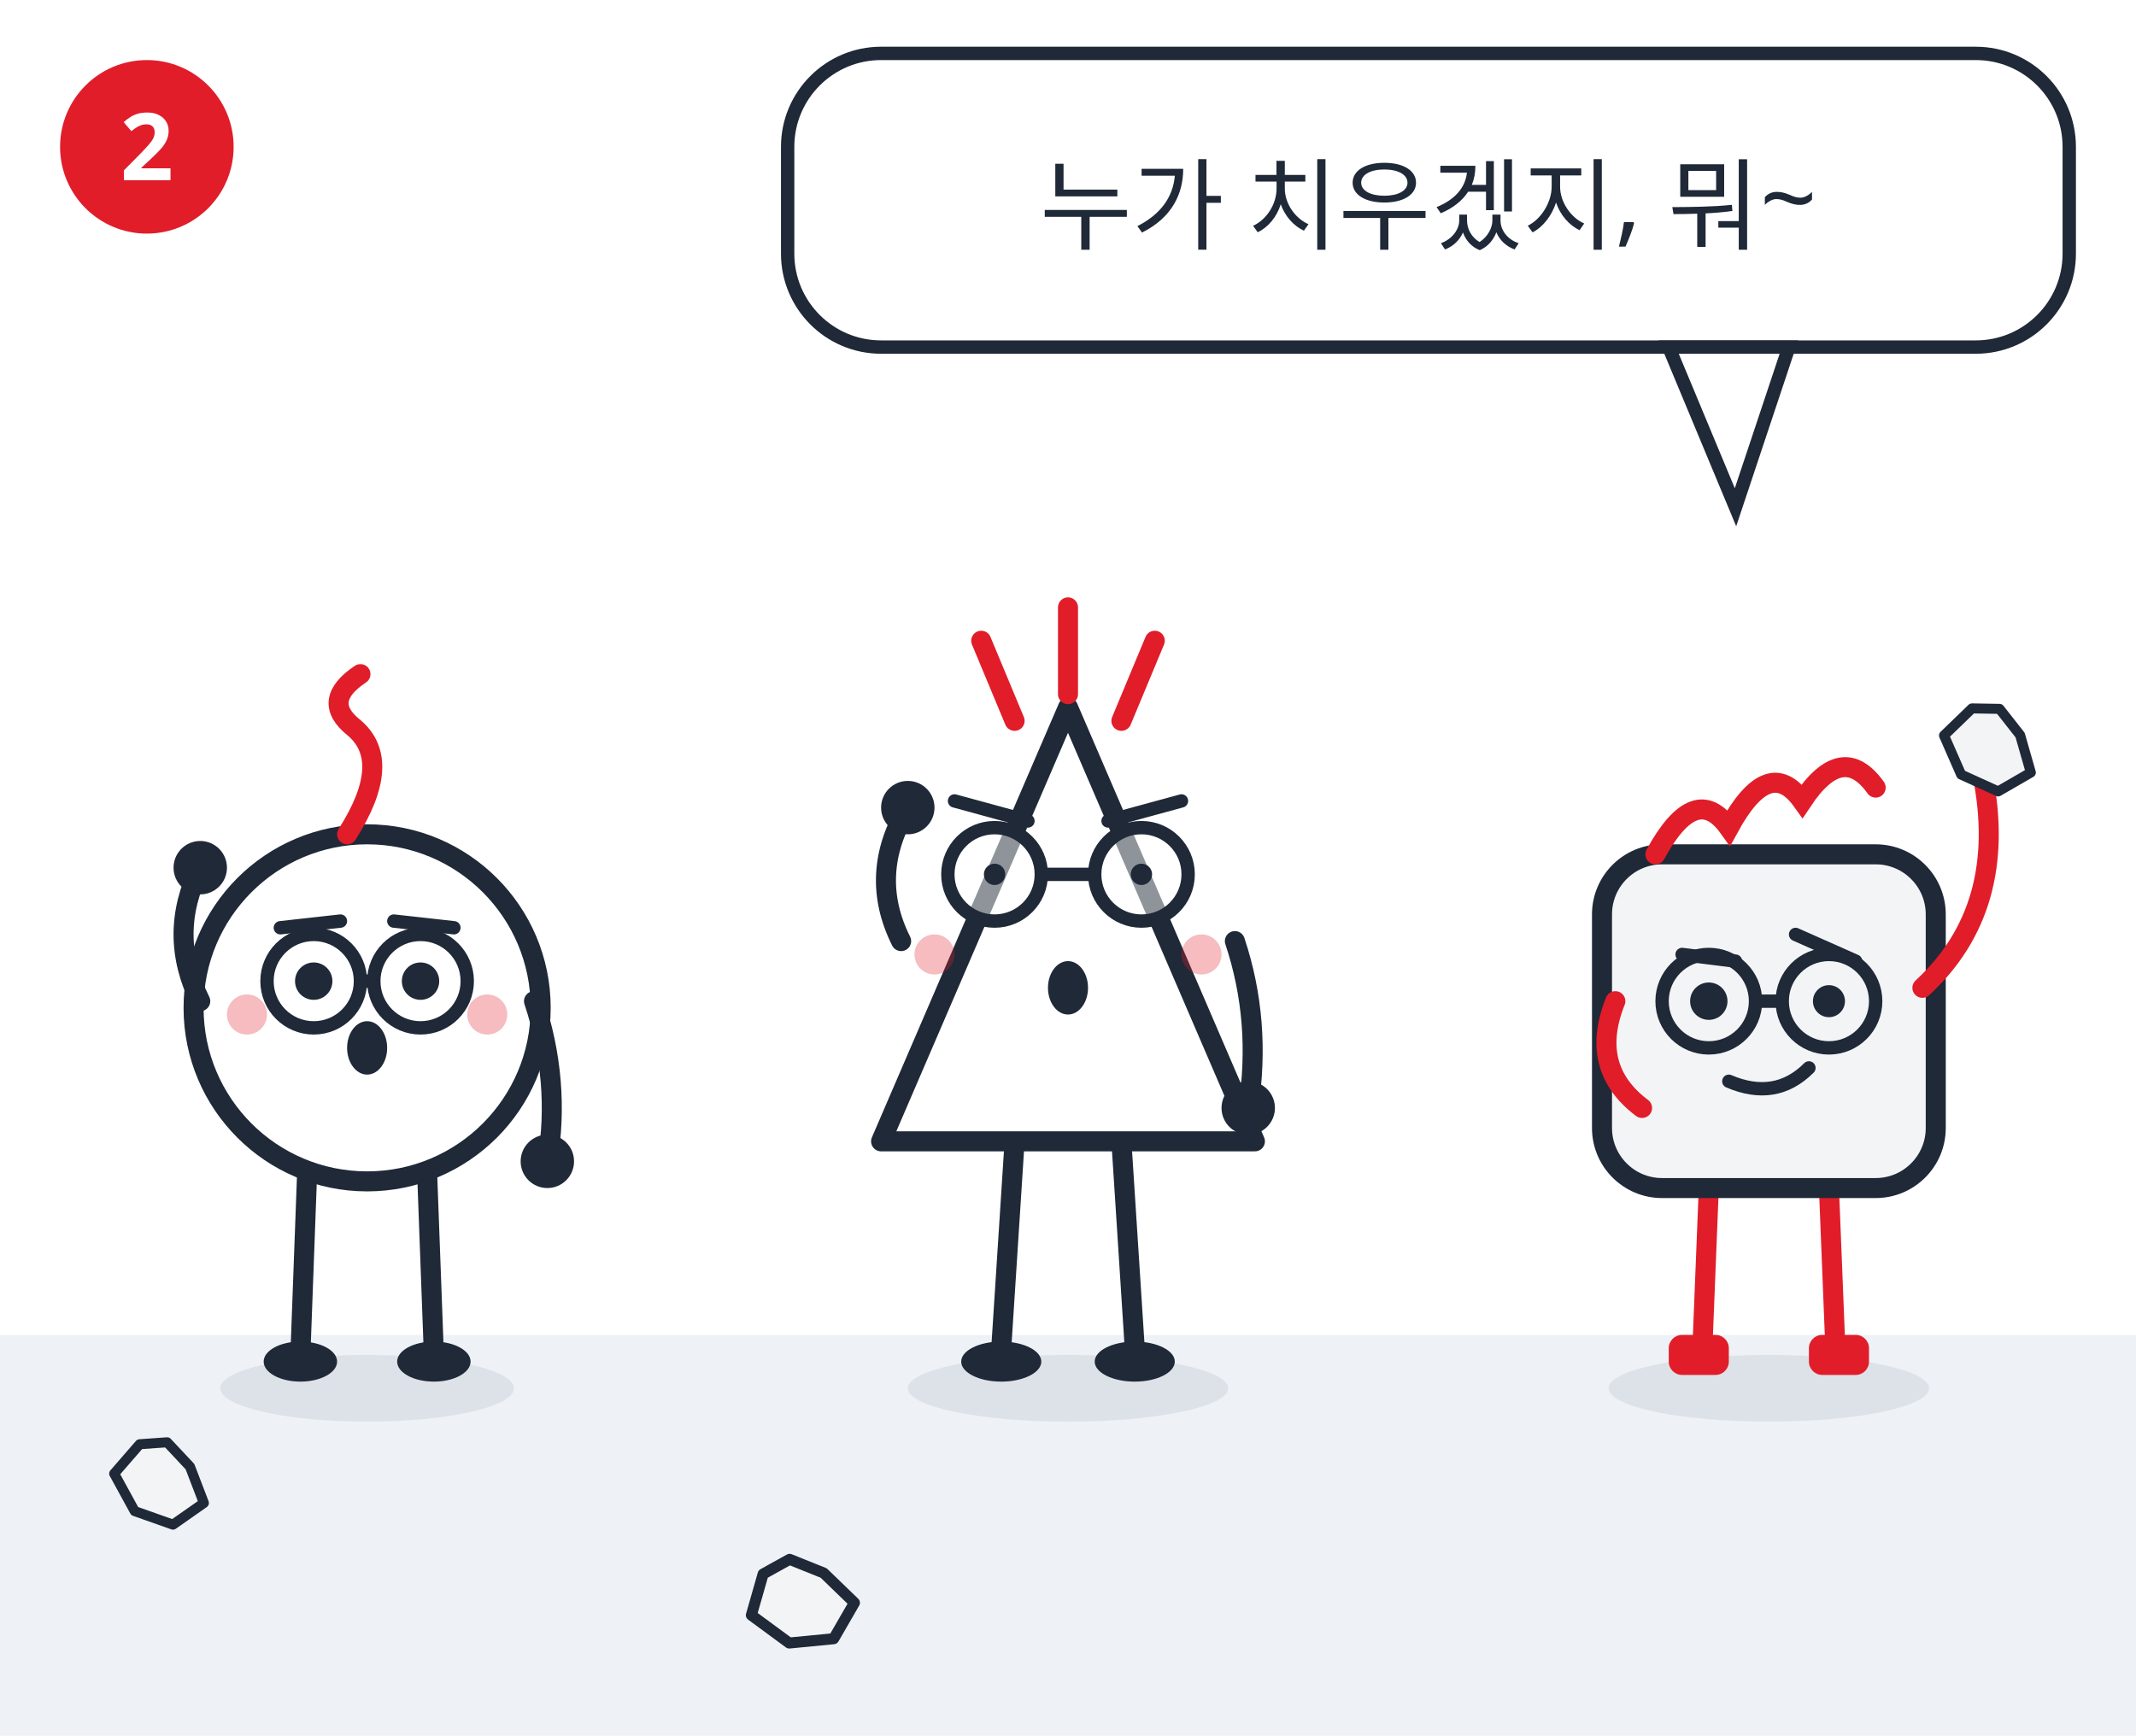
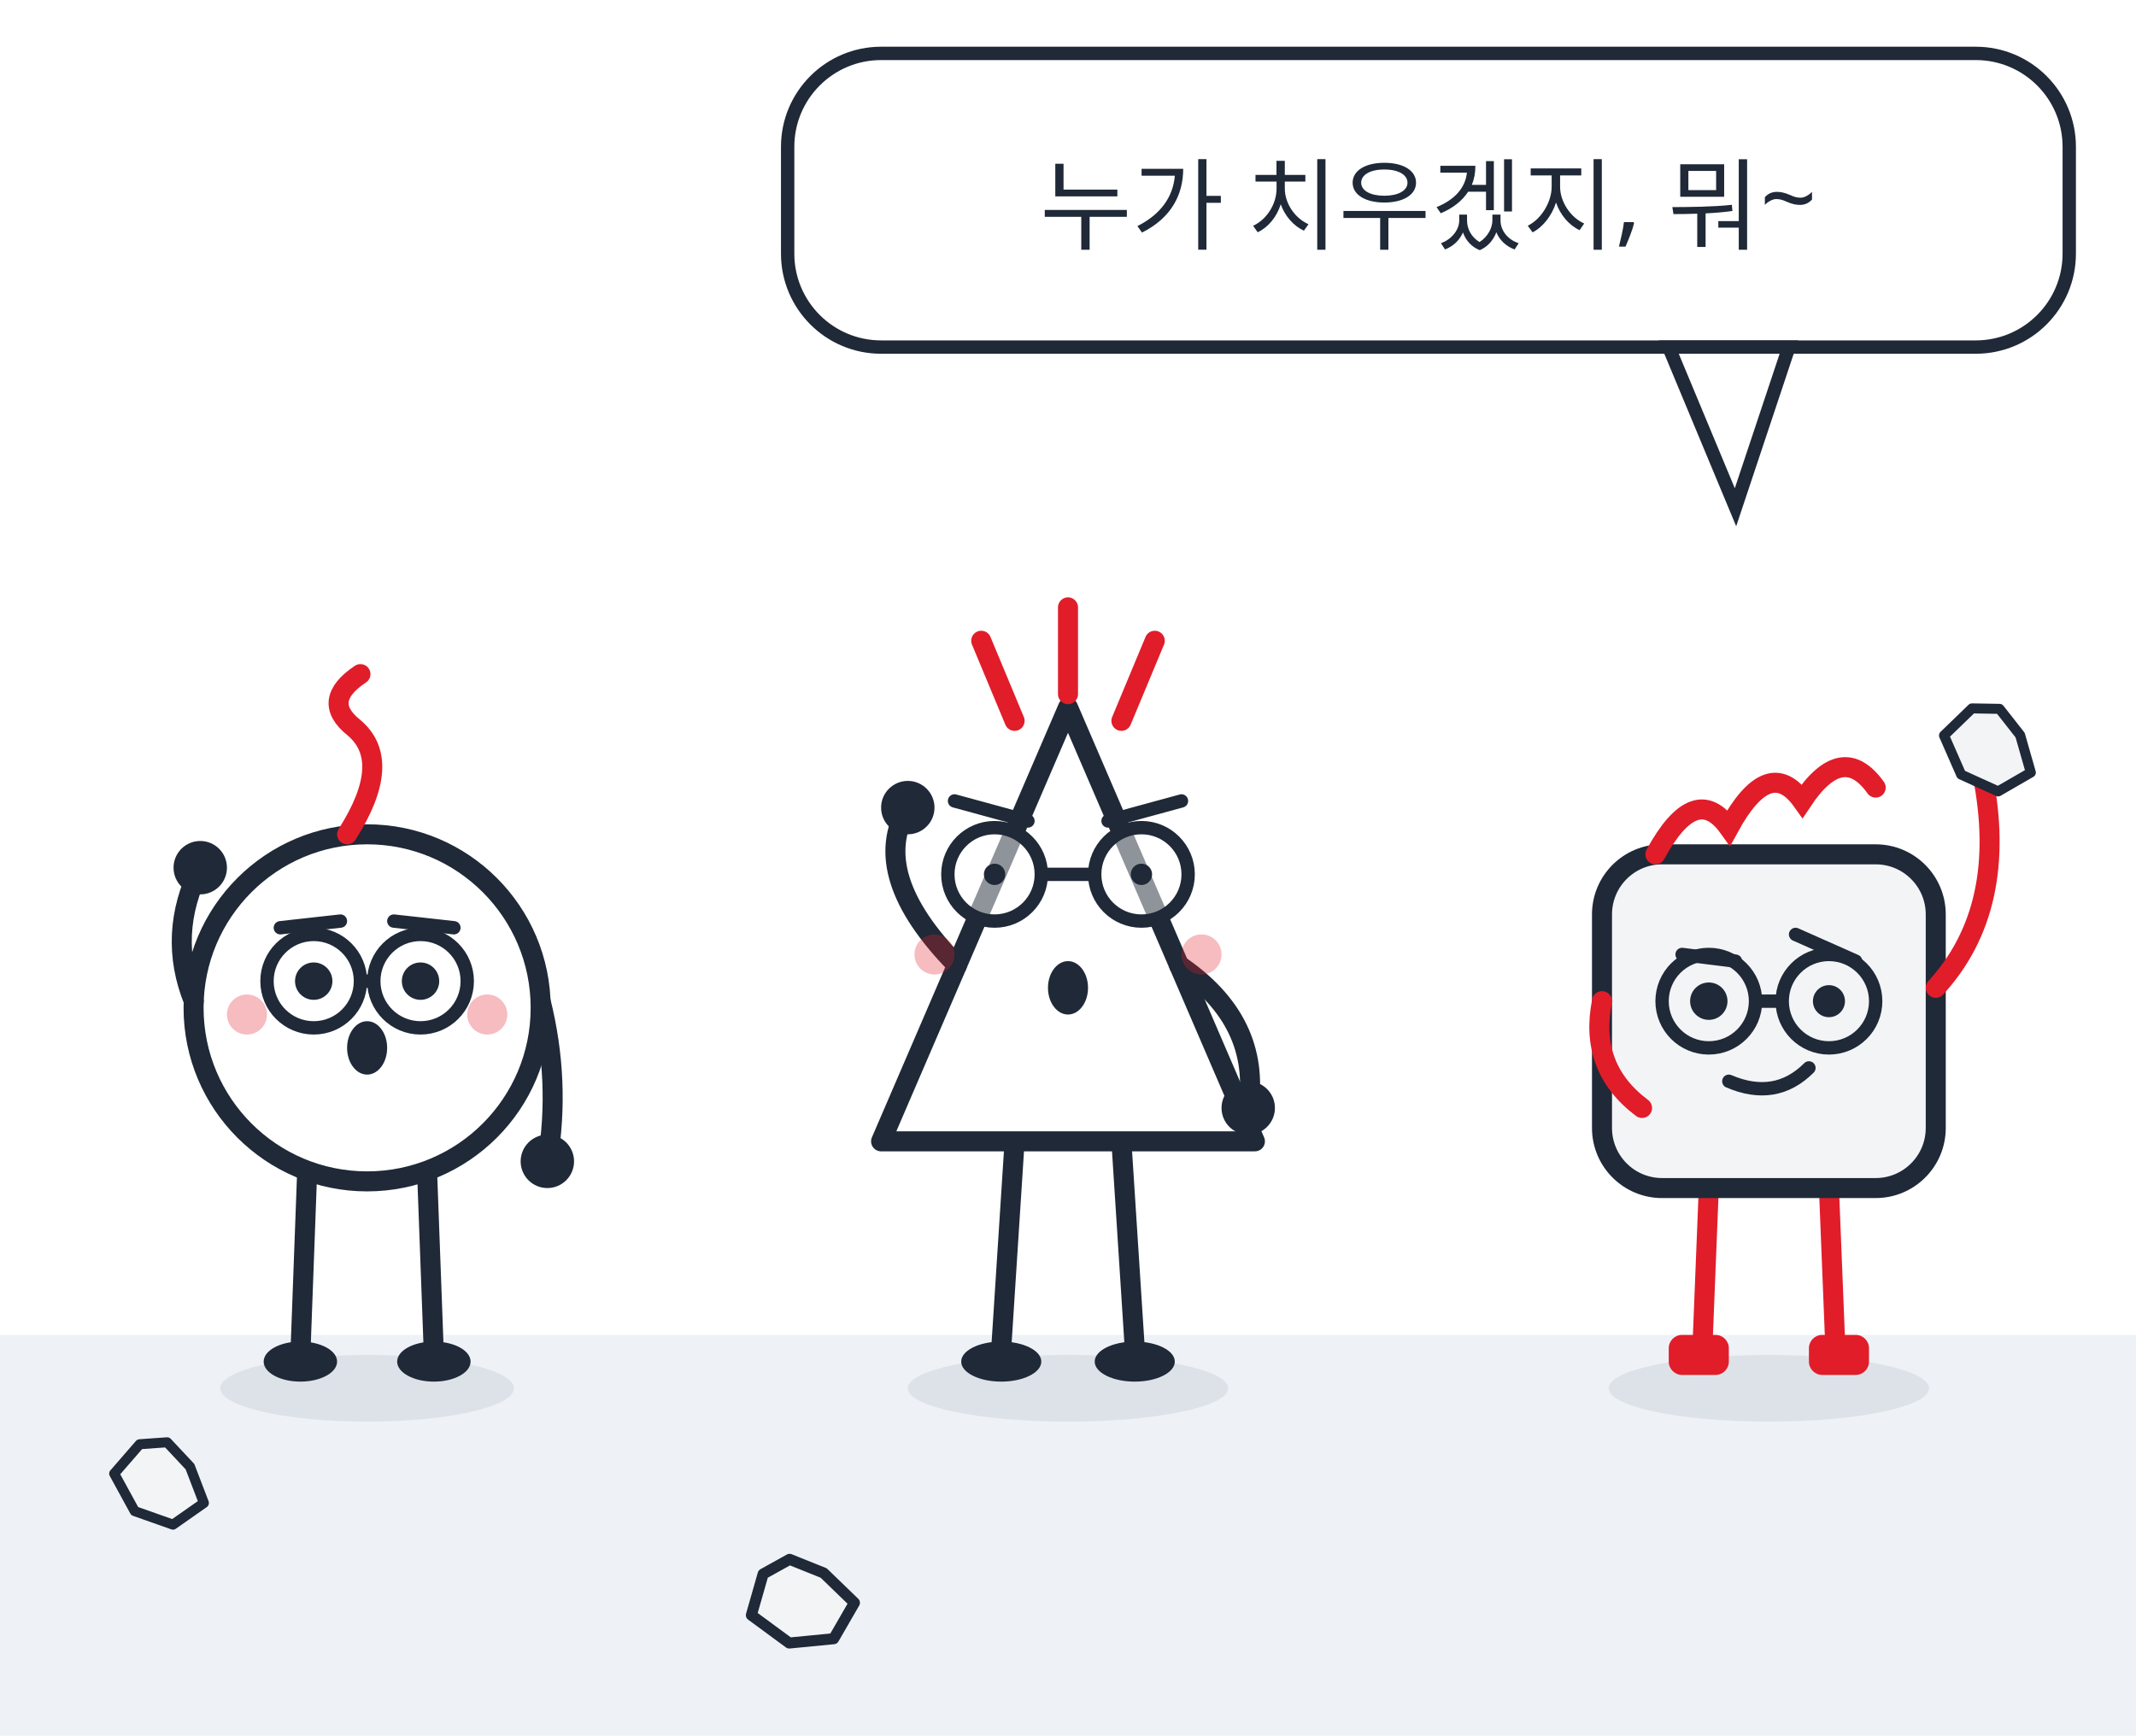
<svg xmlns="http://www.w3.org/2000/svg" viewBox="0 0 320 260" role="img" aria-label="네모가 누가 치우겠지 하며 쓰레기를 던지려 하는 장면">
  <rect width="320" height="260" fill="#ffffff" />
  <rect y="200" width="320" height="60" fill="#eef2f7" />
  <polygon points="0,-6 4,-3 7,2 3,6 -3,5 -7,0 -4,-5" fill="#f3f4f6" stroke="#1f2937" stroke-width="1.5" stroke-linejoin="round" transform="translate(24,222) rotate(10)" />
  <polygon points="0,-6 4,-3 7,2 3,6 -3,5 -7,0 -4,-5" fill="#f3f4f6" stroke="#1f2937" stroke-width="1.5" stroke-linejoin="round" transform="translate(120,240) rotate(-15) scale(1.1)" />
-   <circle cx="22" cy="22" r="13" fill="#e11d2a" />
-   <text x="22" y="27" text-anchor="middle" font-family="'Pretendard', sans-serif" font-size="14" font-weight="bold" fill="#ffffff">2</text>
  <g transform="translate(55,206)">
    <ellipse cx="0" cy="2" rx="22" ry="5" fill="#1f2937" opacity="0.08" />
    <line x1="-9" y1="-30" x2="-10" y2="-3" stroke="#1f2937" stroke-width="3" stroke-linecap="round" />
    <line x1="9" y1="-30" x2="10" y2="-3" stroke="#1f2937" stroke-width="3" stroke-linecap="round" />
    <ellipse cx="-10" cy="-2" rx="5.5" ry="3" fill="#1f2937" />
    <ellipse cx="10" cy="-2" rx="5.5" ry="3" fill="#1f2937" />
    <circle cx="0" cy="-55" r="26" fill="#ffffff" stroke="#1f2937" stroke-width="3" />
    <path d="M -3,-81 Q 4,-92 -2,-97 Q -7,-101 -1,-105" stroke="#e11d2a" stroke-width="3" stroke-linecap="round" fill="none" />
-     <path d="M -25,-56 Q -30,-66 -25,-76" stroke="#1f2937" stroke-width="3" stroke-linecap="round" fill="none" />
+     <path d="M -25.98,-56.04 Q -30,-66 -25,-76" stroke="#1f2937" stroke-width="3" stroke-linecap="round" fill="none" />
    <circle cx="-25" cy="-76" r="4" fill="#1f2937" />
-     <path d="M 25,-56 Q 29,-44 27,-32" stroke="#1f2937" stroke-width="3" stroke-linecap="round" fill="none" />
+     <path d="M 25.98,-56.04 Q 29,-44 27,-32" stroke="#1f2937" stroke-width="3" stroke-linecap="round" fill="none" />
    <circle cx="27" cy="-32" r="4" fill="#1f2937" />
    <circle cx="-18" cy="-54" r="3" fill="#e11d2a" opacity="0.3" />
    <circle cx="18" cy="-54" r="3" fill="#e11d2a" opacity="0.3" />
    <g fill="none" stroke="#1f2937" stroke-width="2">
      <circle cx="-8" cy="-59" r="7" />
      <circle cx="8" cy="-59" r="7" />
      <path d="M -1,-59 h2" />
    </g>
    <circle cx="-8" cy="-59" r="2.8" fill="#1f2937" />
    <circle cx="8" cy="-59" r="2.8" fill="#1f2937" />
    <line x1="-13" y1="-67" x2="-4" y2="-68" stroke="#1f2937" stroke-width="2" stroke-linecap="round" />
    <line x1="4" y1="-68" x2="13" y2="-67" stroke="#1f2937" stroke-width="2" stroke-linecap="round" />
    <ellipse cx="0" cy="-49" rx="3" ry="4" fill="#1f2937" />
  </g>
  <g transform="translate(160,206)">
    <ellipse cx="0" cy="2" rx="24" ry="5" fill="#1f2937" opacity="0.08" />
    <line x1="-8" y1="-35" x2="-10" y2="-4" stroke="#1f2937" stroke-width="3" stroke-linecap="round" />
    <line x1="8" y1="-35" x2="10" y2="-4" stroke="#1f2937" stroke-width="3" stroke-linecap="round" />
    <ellipse cx="-10" cy="-2" rx="6" ry="3" fill="#1f2937" />
    <ellipse cx="10" cy="-2" rx="6" ry="3" fill="#1f2937" />
    <polygon points="0,-100 -28,-35 28,-35" fill="#ffffff" stroke="#1f2937" stroke-width="3" stroke-linejoin="round" />
    <path d="M -8,-98 L -13,-110" stroke="#e11d2a" stroke-width="3" stroke-linecap="round" />
    <path d="M 0,-102 L 0,-115" stroke="#e11d2a" stroke-width="3" stroke-linecap="round" />
    <path d="M 8,-98 L 13,-110" stroke="#e11d2a" stroke-width="3" stroke-linecap="round" />
-     <path d="M -25,-65 Q -30,-75 -24,-85" stroke="#1f2937" stroke-width="3" stroke-linecap="round" fill="none" />
+     <path d="M -16.63,-61.39 Q -30,-75 -24,-85" stroke="#1f2937" stroke-width="3" stroke-linecap="round" fill="none" />
    <circle cx="-24" cy="-85" r="4" fill="#1f2937" />
-     <path d="M 25,-65 Q 29,-53 27,-40" stroke="#1f2937" stroke-width="3" stroke-linecap="round" fill="none" />
+     <path d="M 16.63,-61.39 Q 29,-53 27,-40" stroke="#1f2937" stroke-width="3" stroke-linecap="round" fill="none" />
    <circle cx="27" cy="-40" r="4" fill="#1f2937" />
    <circle cx="-11" cy="-75" r="7" fill="#ffffff" fill-opacity="0.5" stroke="#1f2937" stroke-width="2" />
    <circle cx="11" cy="-75" r="7" fill="#ffffff" fill-opacity="0.5" stroke="#1f2937" stroke-width="2" />
    <line x1="-4" y1="-75" x2="4" y2="-75" stroke="#1f2937" stroke-width="2" />
    <circle cx="-11" cy="-75" r="1.6" fill="#1f2937" />
    <circle cx="11" cy="-75" r="1.6" fill="#1f2937" />
    <circle cx="-20" cy="-63" r="3" fill="#e11d2a" opacity="0.3" />
    <circle cx="20" cy="-63" r="3" fill="#e11d2a" opacity="0.3" />
    <line x1="-17" y1="-86" x2="-6" y2="-83" stroke="#1f2937" stroke-width="2" stroke-linecap="round" />
    <line x1="6" y1="-83" x2="17" y2="-86" stroke="#1f2937" stroke-width="2" stroke-linecap="round" />
    <ellipse cx="0" cy="-58" rx="3" ry="4" fill="#1f2937" />
  </g>
  <g transform="translate(265,206)">
    <ellipse cx="0" cy="2" rx="24" ry="5" fill="#1f2937" opacity="0.08" />
    <line x1="-9" y1="-28" x2="-10" y2="-3" stroke="#e11d2a" stroke-width="3" stroke-linecap="round" />
    <line x1="9" y1="-28" x2="10" y2="-3" stroke="#e11d2a" stroke-width="3" stroke-linecap="round" />
    <rect x="-15" y="-6" width="9" height="6" rx="2" fill="#e11d2a" />
    <rect x="6" y="-6" width="9" height="6" rx="2" fill="#e11d2a" />
    <rect x="-25" y="-78" width="50" height="50" rx="9" fill="#f3f4f6" stroke="#1f2937" stroke-width="3" />
    <path d="M -17,-78 q6,-11 11,-4 q6,-11 11,-4 q6,-9 11,-2" fill="none" stroke="#e11d2a" stroke-width="3" stroke-linecap="round" />
-     <path d="M -23,-56 Q -27,-46 -19,-40" stroke="#e11d2a" stroke-width="3" stroke-linecap="round" fill="none" />
-     <path d="M 23,-58 Q 36,-70 32,-90" stroke="#e11d2a" stroke-width="3" stroke-linecap="round" fill="none" />
+     <path d="M -25,-56 Q -27,-46 -19,-40" stroke="#e11d2a" stroke-width="3" stroke-linecap="round" fill="none" />
+     <path d="M 25,-58 Q 36,-70 32,-90" stroke="#e11d2a" stroke-width="3" stroke-linecap="round" fill="none" />
    <polygon points="0,-6 4,-3 7,2 3,6 -3,5 -7,0 -4,-5" fill="#f3f4f6" stroke="#1f2937" stroke-width="1.5" stroke-linejoin="round" transform="translate(33,-94) rotate(15)" />
    <g fill="none" stroke="#1f2937" stroke-width="2">
      <circle cx="-9" cy="-56" r="7" />
      <circle cx="9" cy="-56" r="7" />
      <path d="M -2,-56 h4" />
    </g>
    <circle cx="-9" cy="-56" r="2.8" fill="#1f2937" />
    <circle cx="9" cy="-56" r="2.4" fill="#1f2937" />
    <line x1="-13" y1="-63" x2="-5" y2="-62" stroke="#1f2937" stroke-width="2" stroke-linecap="round" />
    <line x1="4" y1="-66" x2="13" y2="-62" stroke="#1f2937" stroke-width="2" stroke-linecap="round" />
    <path d="M -6,-44 Q 1,-41 6,-46" stroke="#1f2937" stroke-width="2" stroke-linecap="round" fill="none" />
  </g>
  <rect x="118" y="8" width="192" height="44" rx="14" fill="#ffffff" stroke="#1f2937" stroke-width="2" />
  <polygon points="250,52 268,52 260,76" fill="#ffffff" stroke="#1f2937" stroke-width="2" />
  <text x="214" y="31" text-anchor="middle" dominant-baseline="middle" font-family="'Pretendard', sans-serif" font-size="15" fill="#1f2937">누가 치우겠지, 뭐~</text>
</svg>
